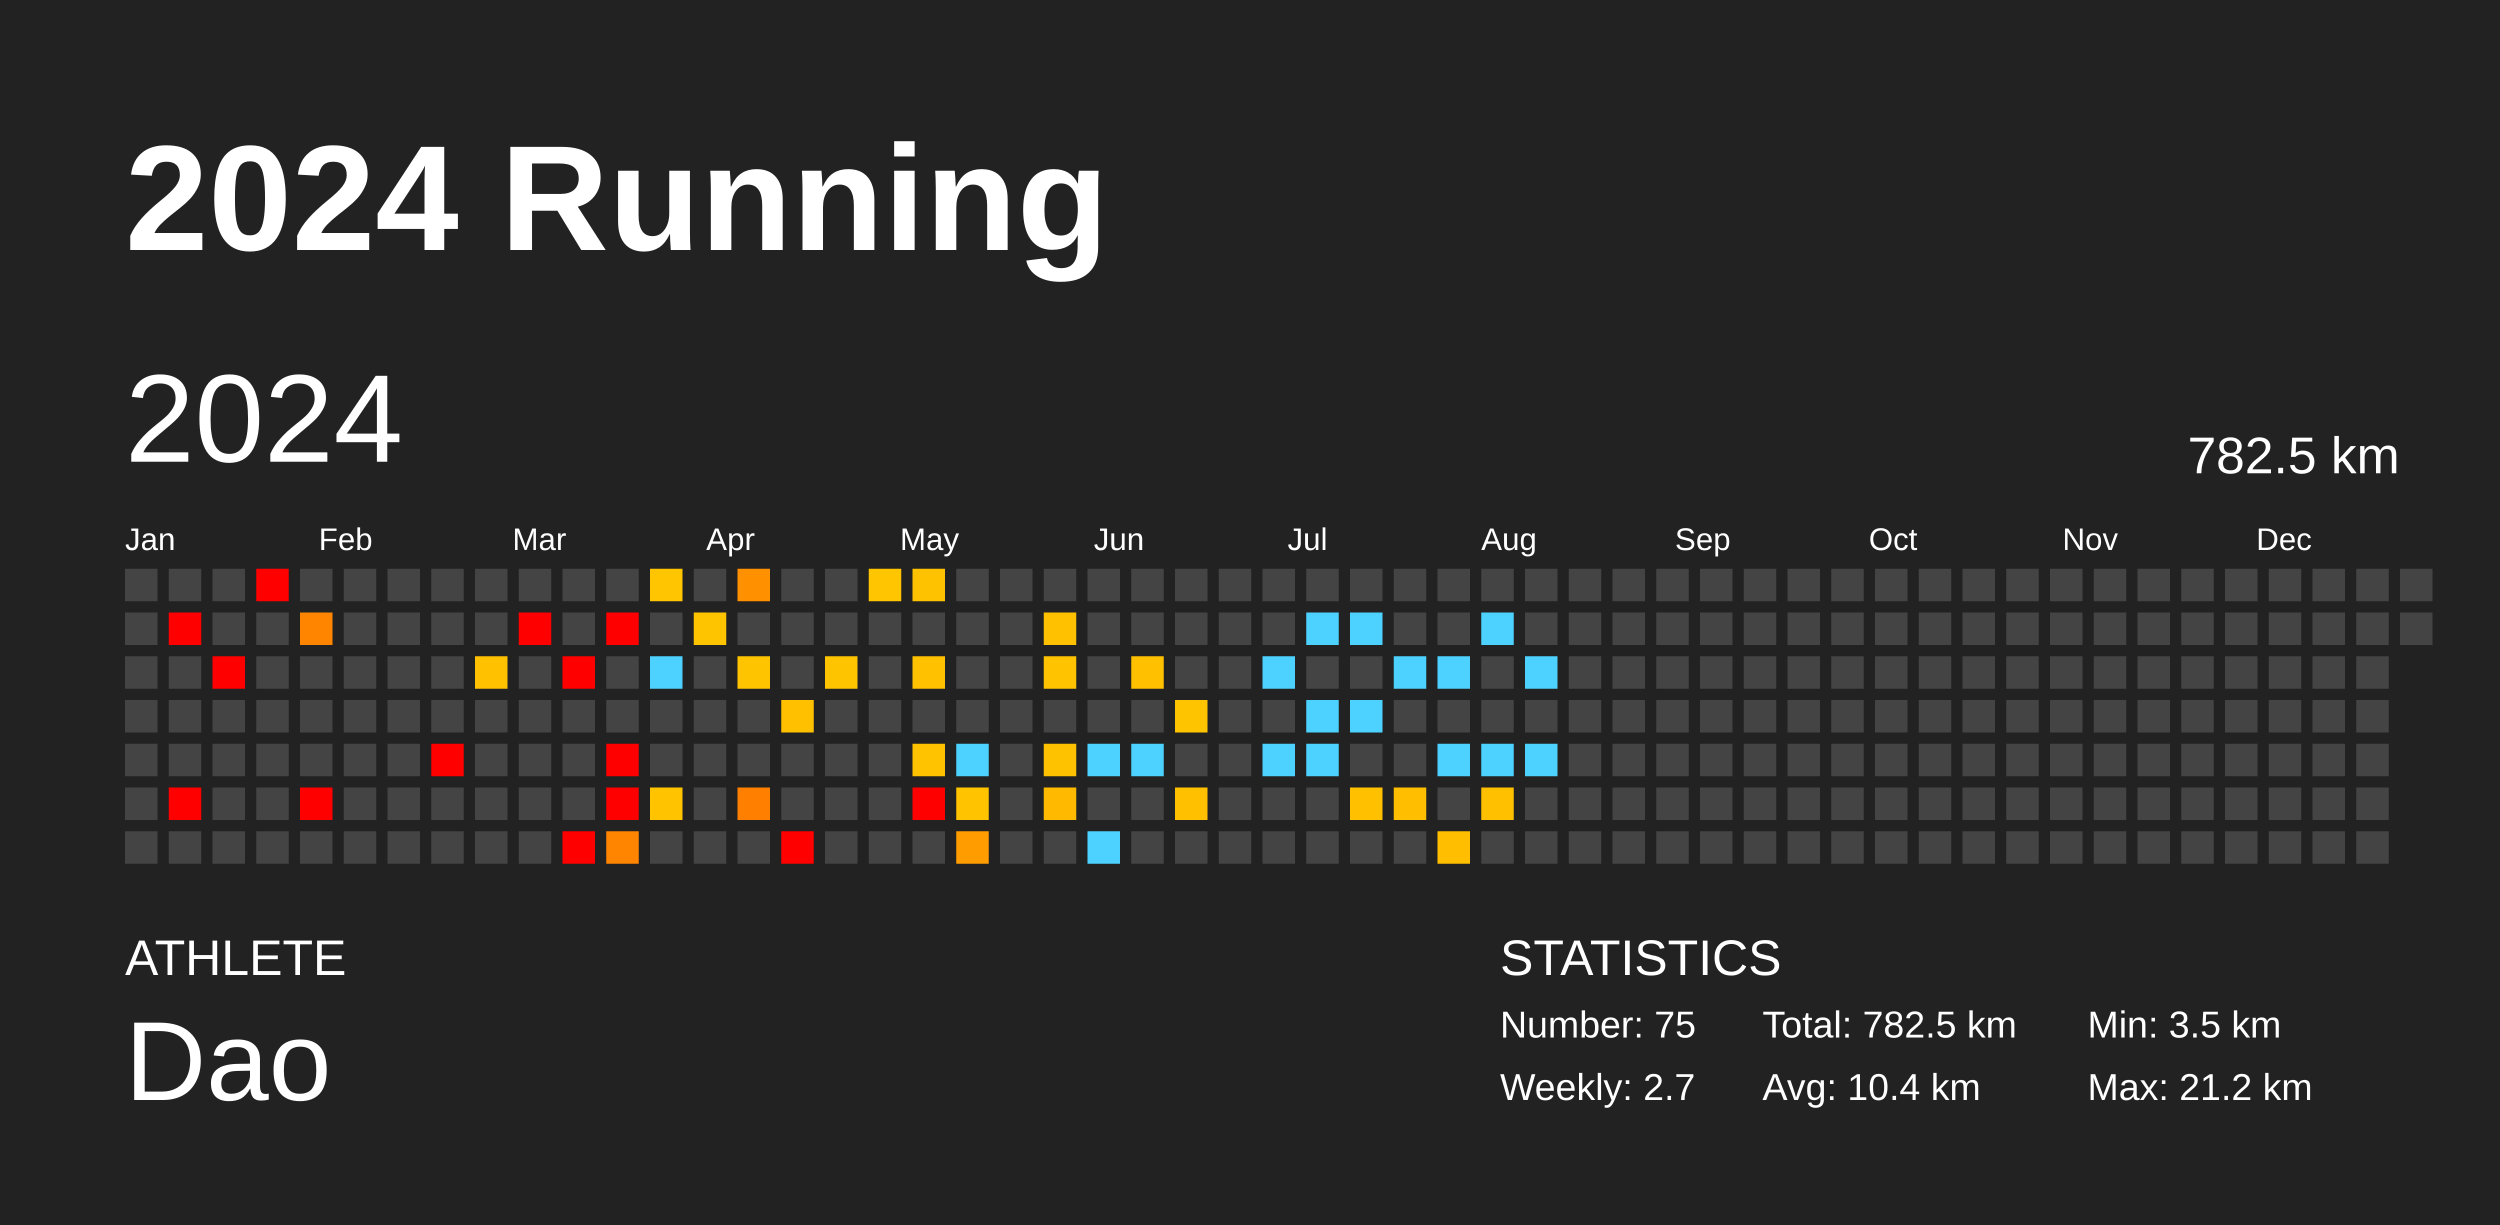
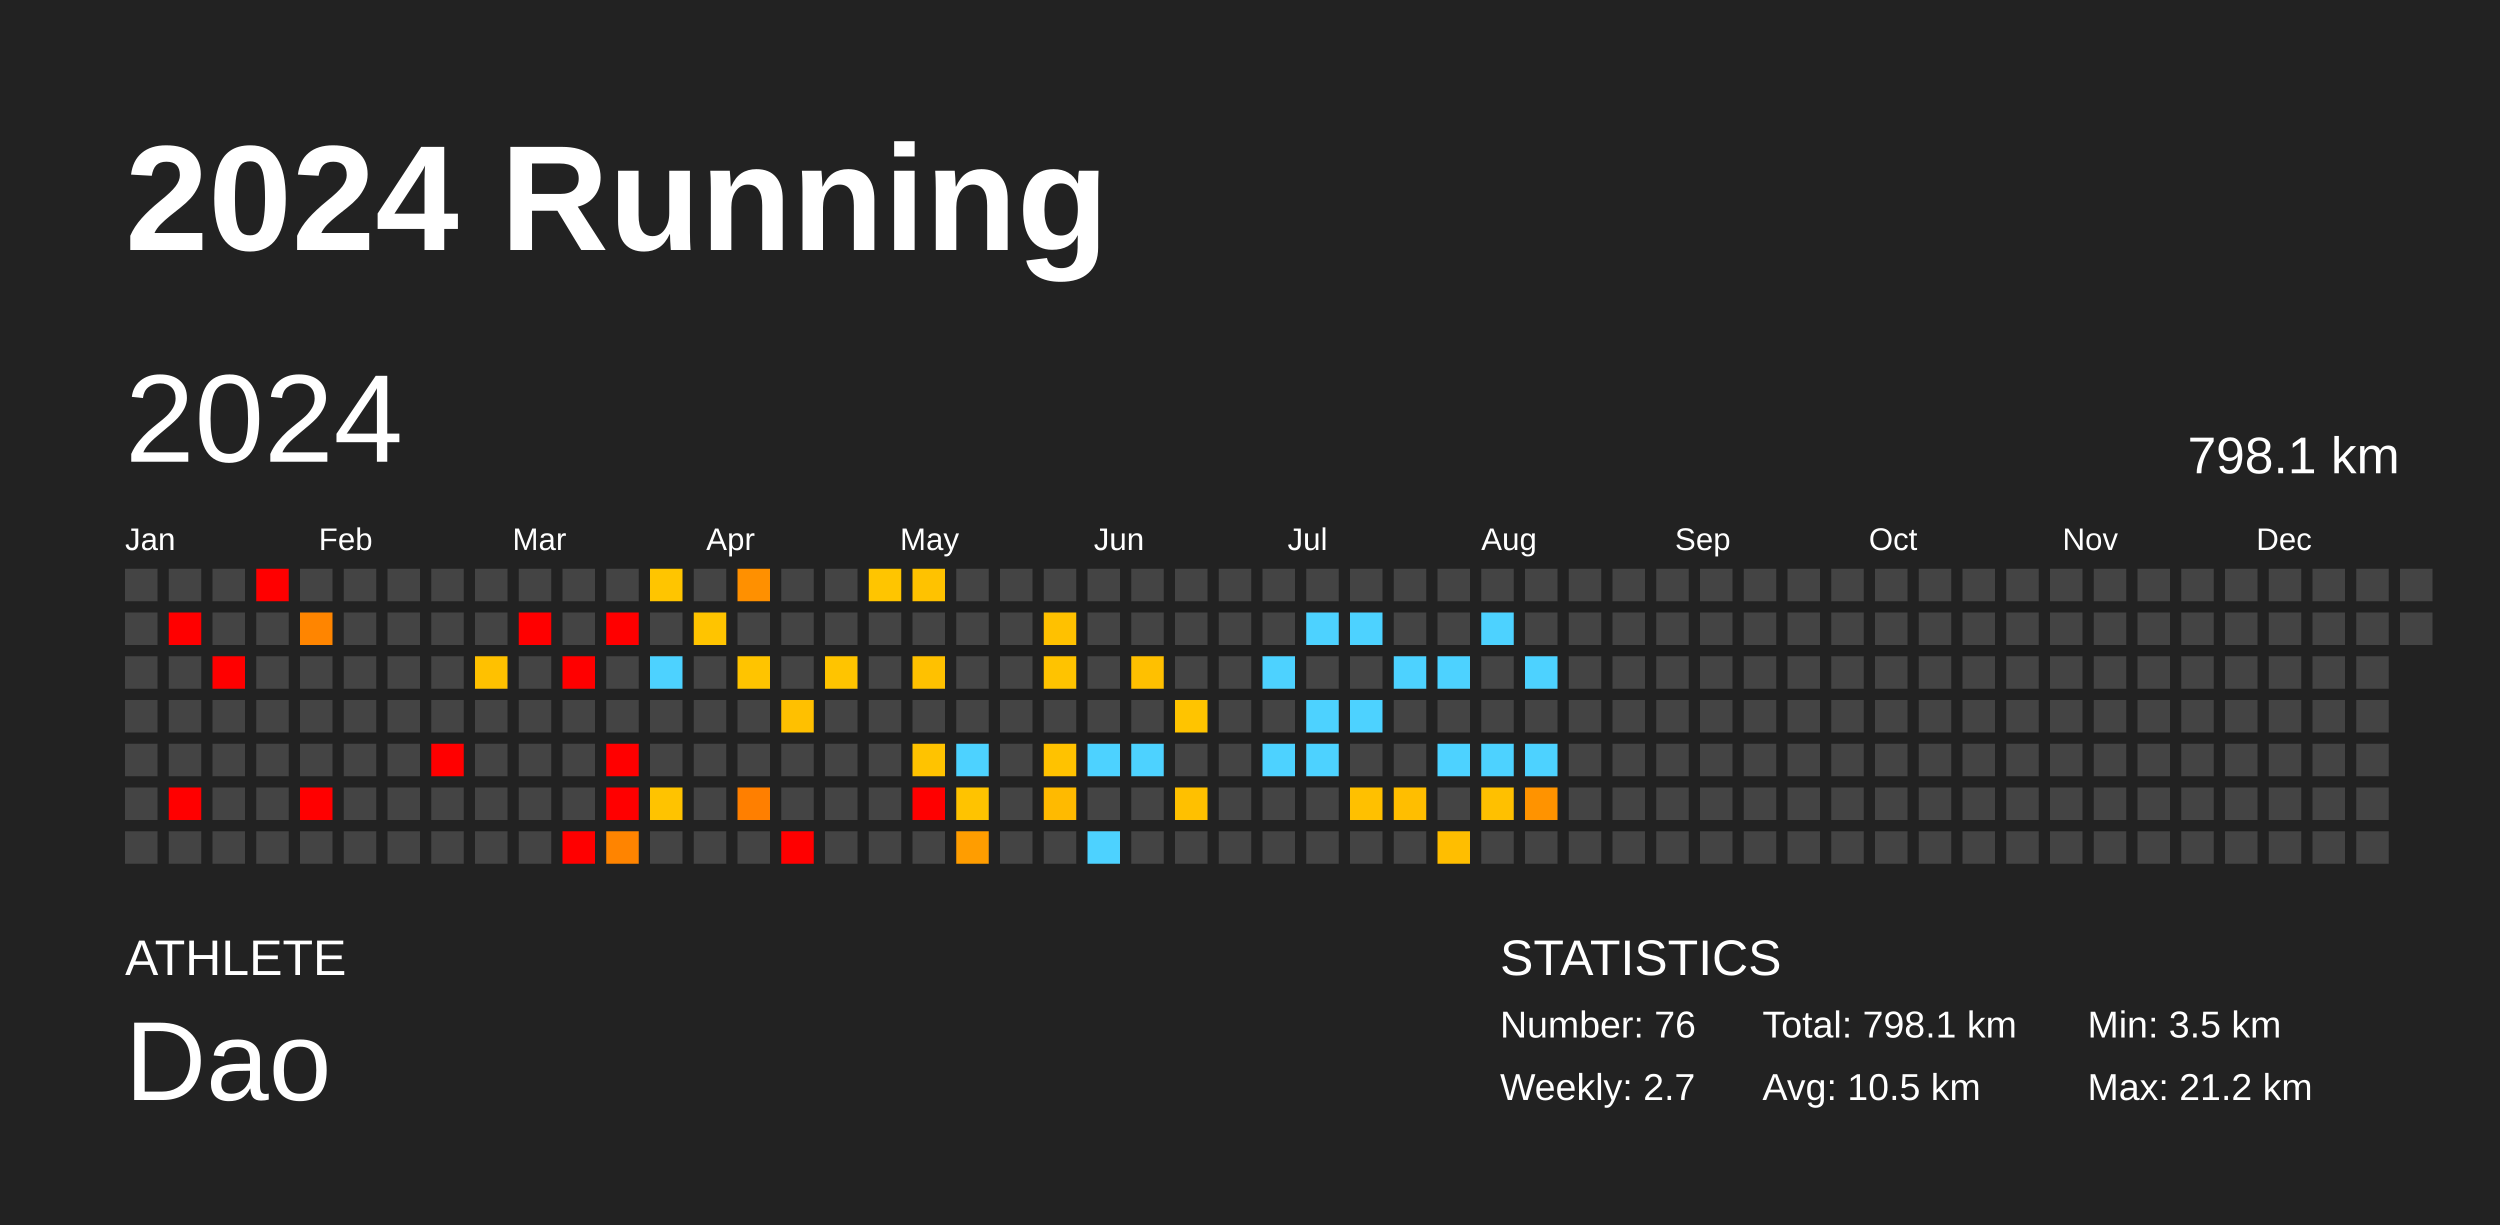
<svg xmlns="http://www.w3.org/2000/svg" baseProfile="full" height="98mm" version="1.1" viewBox="0,0,200,98" width="200mm">
  <defs />
  <rect fill="#222222" height="98" width="200" x="0" y="0" />
  <text fill="#FFFFFF" style="font-size:12px; font-family:Arial; font-weight:bold;" x="10" y="20">2024 Running</text>
  <text fill="#FFFFFF" style="font-size:4px; font-family:Arial" x="10" y="78">ATHLETE</text>
  <text fill="#FFFFFF" style="font-size:9px; font-family:Arial" x="10" y="88">Dao</text>
  <text fill="#FFFFFF" style="font-size:4px; font-family:Arial" x="120" y="78">STATISTICS</text>
-   <text fill="#FFFFFF" style="font-size:3px; font-family:Arial" x="120" y="83">Number: 75</text>
+   <text fill="#FFFFFF" style="font-size:3px; font-family:Arial" x="120" y="83">Number: 76</text>
  <text fill="#FFFFFF" style="font-size:3px; font-family:Arial" x="120" y="88">Weekly: 2.7</text>
-   <text fill="#FFFFFF" style="font-size:3px; font-family:Arial" x="141" y="83">Total: 782.5 km</text>
-   <text fill="#FFFFFF" style="font-size:3px; font-family:Arial" x="141" y="88">Avg: 10.4 km</text>
+   <text fill="#FFFFFF" style="font-size:3px; font-family:Arial" x="141" y="83">Total: 798.1 km</text>
+   <text fill="#FFFFFF" style="font-size:3px; font-family:Arial" x="141" y="88">Avg: 10.5 km</text>
  <text fill="#FFFFFF" style="font-size:3px; font-family:Arial" x="167" y="83">Min: 3.5 km</text>
  <text fill="#FFFFFF" style="font-size:3px; font-family:Arial" x="167" y="88">Max: 21.2 km</text>
  <text dominant-baseline="hanging" fill="#FFFFFF" style="font-size:10.0px; font-family:Arial;" x="10" y="30">2024</text>
-   <text dominant-baseline="hanging" fill="#FFFFFF" style="font-size:4.125px; font-family:Arial;" x="175" y="35">782.5 km</text>
+   <text dominant-baseline="hanging" fill="#FFFFFF" style="font-size:4.125px; font-family:Arial;" x="175" y="35">798.1 km</text>
  <text fill="#FFFFFF" style="font-size:2.5px; font-family:Arial" x="10.0" y="44">Jan</text>
  <text fill="#FFFFFF" style="font-size:2.5px; font-family:Arial" x="25.5" y="44">Feb</text>
  <text fill="#FFFFFF" style="font-size:2.5px; font-family:Arial" x="41.0" y="44">Mar</text>
  <text fill="#FFFFFF" style="font-size:2.5px; font-family:Arial" x="56.5" y="44">Apr</text>
  <text fill="#FFFFFF" style="font-size:2.5px; font-family:Arial" x="72.0" y="44">May</text>
  <text fill="#FFFFFF" style="font-size:2.5px; font-family:Arial" x="87.5" y="44">Jun</text>
  <text fill="#FFFFFF" style="font-size:2.5px; font-family:Arial" x="103.0" y="44">Jul</text>
  <text fill="#FFFFFF" style="font-size:2.5px; font-family:Arial" x="118.5" y="44">Aug</text>
  <text fill="#FFFFFF" style="font-size:2.5px; font-family:Arial" x="134.0" y="44">Sep</text>
  <text fill="#FFFFFF" style="font-size:2.5px; font-family:Arial" x="149.5" y="44">Oct</text>
  <text fill="#FFFFFF" style="font-size:2.5px; font-family:Arial" x="165.0" y="44">Nov</text>
  <text fill="#FFFFFF" style="font-size:2.5px; font-family:Arial" x="180.5" y="44">Dec</text>
  <rect fill="#444444" height="2.6" width="2.6" x="10.0" y="45.5" />
  <rect fill="#444444" height="2.6" width="2.6" x="10.0" y="49.0" />
  <rect fill="#444444" height="2.6" width="2.6" x="10.0" y="52.5" />
  <rect fill="#444444" height="2.6" width="2.6" x="10.0" y="56.0" />
  <rect fill="#444444" height="2.6" width="2.6" x="10.0" y="59.5" />
  <rect fill="#444444" height="2.6" width="2.6" x="10.0" y="63.0" />
  <rect fill="#444444" height="2.6" width="2.6" x="10.0" y="66.5" />
  <rect fill="#444444" height="2.6" width="2.6" x="13.5" y="45.5" />
  <rect fill="red" height="2.6" width="2.6" x="13.5" y="49.0" />
  <rect fill="#444444" height="2.6" width="2.6" x="13.5" y="52.5" />
  <rect fill="#444444" height="2.6" width="2.6" x="13.5" y="56.0" />
  <rect fill="#444444" height="2.6" width="2.6" x="13.5" y="59.5" />
  <rect fill="red" height="2.6" width="2.6" x="13.5" y="63.0" />
  <rect fill="#444444" height="2.6" width="2.6" x="13.5" y="66.5" />
  <rect fill="#444444" height="2.6" width="2.6" x="17.0" y="45.5" />
  <rect fill="#444444" height="2.6" width="2.6" x="17.0" y="49.0" />
  <rect fill="red" height="2.6" width="2.6" x="17.0" y="52.5" />
  <rect fill="#444444" height="2.6" width="2.6" x="17.0" y="56.0" />
  <rect fill="#444444" height="2.6" width="2.6" x="17.0" y="59.5" />
  <rect fill="#444444" height="2.6" width="2.6" x="17.0" y="63.0" />
  <rect fill="#444444" height="2.6" width="2.6" x="17.0" y="66.5" />
  <rect fill="red" height="2.6" width="2.6" x="20.5" y="45.5" />
  <rect fill="#444444" height="2.6" width="2.6" x="20.5" y="49.0" />
  <rect fill="#444444" height="2.6" width="2.6" x="20.5" y="52.5" />
  <rect fill="#444444" height="2.6" width="2.6" x="20.5" y="56.0" />
  <rect fill="#444444" height="2.6" width="2.6" x="20.5" y="59.5" />
  <rect fill="#444444" height="2.6" width="2.6" x="20.5" y="63.0" />
  <rect fill="#444444" height="2.6" width="2.6" x="20.5" y="66.5" />
  <rect fill="#444444" height="2.6" width="2.6" x="24.0" y="45.5" />
  <rect fill="#ff8500" height="2.6" width="2.6" x="24.0" y="49.0" />
  <rect fill="#444444" height="2.6" width="2.6" x="24.0" y="52.5" />
  <rect fill="#444444" height="2.6" width="2.6" x="24.0" y="56.0" />
  <rect fill="#444444" height="2.6" width="2.6" x="24.0" y="59.5" />
  <rect fill="red" height="2.6" width="2.6" x="24.0" y="63.0" />
  <rect fill="#444444" height="2.6" width="2.6" x="24.0" y="66.5" />
  <rect fill="#444444" height="2.6" width="2.6" x="27.5" y="45.5" />
  <rect fill="#444444" height="2.6" width="2.6" x="27.5" y="49.0" />
  <rect fill="#444444" height="2.6" width="2.6" x="27.5" y="52.5" />
  <rect fill="#444444" height="2.6" width="2.6" x="27.5" y="56.0" />
  <rect fill="#444444" height="2.6" width="2.6" x="27.5" y="59.5" />
  <rect fill="#444444" height="2.6" width="2.6" x="27.5" y="63.0" />
  <rect fill="#444444" height="2.6" width="2.6" x="27.5" y="66.5" />
  <rect fill="#444444" height="2.6" width="2.6" x="31.0" y="45.5" />
  <rect fill="#444444" height="2.6" width="2.6" x="31.0" y="49.0" />
  <rect fill="#444444" height="2.6" width="2.6" x="31.0" y="52.5" />
  <rect fill="#444444" height="2.6" width="2.6" x="31.0" y="56.0" />
  <rect fill="#444444" height="2.6" width="2.6" x="31.0" y="59.5" />
  <rect fill="#444444" height="2.6" width="2.6" x="31.0" y="63.0" />
  <rect fill="#444444" height="2.6" width="2.6" x="31.0" y="66.5" />
  <rect fill="#444444" height="2.6" width="2.6" x="34.5" y="45.5" />
  <rect fill="#444444" height="2.6" width="2.6" x="34.5" y="49.0" />
  <rect fill="#444444" height="2.6" width="2.6" x="34.5" y="52.5" />
  <rect fill="#444444" height="2.6" width="2.6" x="34.5" y="56.0" />
  <rect fill="red" height="2.6" width="2.6" x="34.5" y="59.5" />
  <rect fill="#444444" height="2.6" width="2.6" x="34.5" y="63.0" />
  <rect fill="#444444" height="2.6" width="2.6" x="34.5" y="66.5" />
  <rect fill="#444444" height="2.6" width="2.6" x="38.0" y="45.5" />
  <rect fill="#444444" height="2.6" width="2.6" x="38.0" y="49.0" />
  <rect fill="#ffc100" height="2.6" width="2.6" x="38.0" y="52.5" />
  <rect fill="#444444" height="2.6" width="2.6" x="38.0" y="56.0" />
  <rect fill="#444444" height="2.6" width="2.6" x="38.0" y="59.5" />
  <rect fill="#444444" height="2.6" width="2.6" x="38.0" y="63.0" />
  <rect fill="#444444" height="2.6" width="2.6" x="38.0" y="66.5" />
  <rect fill="#444444" height="2.6" width="2.6" x="41.5" y="45.5" />
  <rect fill="red" height="2.6" width="2.6" x="41.5" y="49.0" />
  <rect fill="#444444" height="2.6" width="2.6" x="41.5" y="52.5" />
  <rect fill="#444444" height="2.6" width="2.6" x="41.5" y="56.0" />
  <rect fill="#444444" height="2.6" width="2.6" x="41.5" y="59.5" />
  <rect fill="#444444" height="2.6" width="2.6" x="41.5" y="63.0" />
  <rect fill="#444444" height="2.6" width="2.6" x="41.5" y="66.5" />
  <rect fill="#444444" height="2.6" width="2.6" x="45.0" y="45.5" />
  <rect fill="#444444" height="2.6" width="2.6" x="45.0" y="49.0" />
  <rect fill="red" height="2.6" width="2.6" x="45.0" y="52.5" />
  <rect fill="#444444" height="2.6" width="2.6" x="45.0" y="56.0" />
  <rect fill="#444444" height="2.6" width="2.6" x="45.0" y="59.5" />
  <rect fill="#444444" height="2.6" width="2.6" x="45.0" y="63.0" />
  <rect fill="red" height="2.6" width="2.6" x="45.0" y="66.5" />
  <rect fill="#444444" height="2.6" width="2.6" x="48.5" y="45.5" />
  <rect fill="red" height="2.6" width="2.6" x="48.5" y="49.0" />
  <rect fill="#444444" height="2.6" width="2.6" x="48.5" y="52.5" />
  <rect fill="#444444" height="2.6" width="2.6" x="48.5" y="56.0" />
  <rect fill="red" height="2.6" width="2.6" x="48.5" y="59.5" />
  <rect fill="red" height="2.6" width="2.6" x="48.5" y="63.0" />
  <rect fill="#ff8400" height="2.6" width="2.6" x="48.5" y="66.5" />
  <rect fill="#ffc500" height="2.6" width="2.6" x="52.0" y="45.5" />
  <rect fill="#444444" height="2.6" width="2.6" x="52.0" y="49.0" />
  <rect fill="#4dd2ff" height="2.6" width="2.6" x="52.0" y="52.5" />
  <rect fill="#444444" height="2.6" width="2.6" x="52.0" y="56.0" />
  <rect fill="#444444" height="2.6" width="2.6" x="52.0" y="59.5" />
  <rect fill="#ffc300" height="2.6" width="2.6" x="52.0" y="63.0" />
  <rect fill="#444444" height="2.6" width="2.6" x="52.0" y="66.5" />
  <rect fill="#444444" height="2.6" width="2.6" x="55.5" y="45.5" />
  <rect fill="#ffc400" height="2.6" width="2.6" x="55.5" y="49.0" />
  <rect fill="#444444" height="2.6" width="2.6" x="55.5" y="52.5" />
  <rect fill="#444444" height="2.6" width="2.6" x="55.5" y="56.0" />
  <rect fill="#444444" height="2.6" width="2.6" x="55.5" y="59.5" />
  <rect fill="#444444" height="2.6" width="2.6" x="55.5" y="63.0" />
  <rect fill="#444444" height="2.6" width="2.6" x="55.5" y="66.5" />
  <rect fill="#ff9000" height="2.6" width="2.6" x="59.0" y="45.5" />
  <rect fill="#444444" height="2.6" width="2.6" x="59.0" y="49.0" />
  <rect fill="#ffc400" height="2.6" width="2.6" x="59.0" y="52.5" />
  <rect fill="#444444" height="2.6" width="2.6" x="59.0" y="56.0" />
  <rect fill="#444444" height="2.6" width="2.6" x="59.0" y="59.5" />
  <rect fill="#ff7f00" height="2.6" width="2.6" x="59.0" y="63.0" />
  <rect fill="#444444" height="2.6" width="2.6" x="59.0" y="66.5" />
  <rect fill="#444444" height="2.6" width="2.6" x="62.5" y="45.5" />
  <rect fill="#444444" height="2.6" width="2.6" x="62.5" y="49.0" />
  <rect fill="#444444" height="2.6" width="2.6" x="62.5" y="52.5" />
  <rect fill="#ffc000" height="2.6" width="2.6" x="62.5" y="56.0" />
  <rect fill="#444444" height="2.6" width="2.6" x="62.5" y="59.5" />
  <rect fill="#444444" height="2.6" width="2.6" x="62.5" y="63.0" />
  <rect fill="red" height="2.6" width="2.6" x="62.5" y="66.5" />
  <rect fill="#444444" height="2.6" width="2.6" x="66.0" y="45.5" />
  <rect fill="#444444" height="2.6" width="2.6" x="66.0" y="49.0" />
  <rect fill="#ffc400" height="2.6" width="2.6" x="66.0" y="52.5" />
  <rect fill="#444444" height="2.6" width="2.6" x="66.0" y="56.0" />
  <rect fill="#444444" height="2.6" width="2.6" x="66.0" y="59.5" />
  <rect fill="#444444" height="2.6" width="2.6" x="66.0" y="63.0" />
  <rect fill="#444444" height="2.6" width="2.6" x="66.0" y="66.5" />
  <rect fill="#ffc500" height="2.6" width="2.6" x="69.5" y="45.5" />
  <rect fill="#444444" height="2.6" width="2.6" x="69.5" y="49.0" />
  <rect fill="#444444" height="2.6" width="2.6" x="69.5" y="52.5" />
  <rect fill="#444444" height="2.6" width="2.6" x="69.5" y="56.0" />
  <rect fill="#444444" height="2.6" width="2.6" x="69.5" y="59.5" />
  <rect fill="#444444" height="2.6" width="2.6" x="69.5" y="63.0" />
  <rect fill="#444444" height="2.6" width="2.6" x="69.5" y="66.5" />
  <rect fill="#ffc200" height="2.6" width="2.6" x="73.0" y="45.5" />
  <rect fill="#444444" height="2.6" width="2.6" x="73.0" y="49.0" />
  <rect fill="#ffc100" height="2.6" width="2.6" x="73.0" y="52.5" />
  <rect fill="#444444" height="2.6" width="2.6" x="73.0" y="56.0" />
  <rect fill="#ffc300" height="2.6" width="2.6" x="73.0" y="59.5" />
  <rect fill="red" height="2.6" width="2.6" x="73.0" y="63.0" />
  <rect fill="#444444" height="2.6" width="2.6" x="73.0" y="66.5" />
  <rect fill="#444444" height="2.6" width="2.6" x="76.5" y="45.5" />
  <rect fill="#444444" height="2.6" width="2.6" x="76.5" y="49.0" />
  <rect fill="#444444" height="2.6" width="2.6" x="76.5" y="52.5" />
  <rect fill="#444444" height="2.6" width="2.6" x="76.5" y="56.0" />
  <rect fill="#4dd2ff" height="2.6" width="2.6" x="76.5" y="59.5" />
  <rect fill="#ffc300" height="2.6" width="2.6" x="76.5" y="63.0" />
  <rect fill="#ff9d00" height="2.6" width="2.6" x="76.5" y="66.5" />
  <rect fill="#444444" height="2.6" width="2.6" x="80.0" y="45.5" />
  <rect fill="#444444" height="2.6" width="2.6" x="80.0" y="49.0" />
  <rect fill="#444444" height="2.6" width="2.6" x="80.0" y="52.5" />
  <rect fill="#444444" height="2.6" width="2.6" x="80.0" y="56.0" />
  <rect fill="#444444" height="2.6" width="2.6" x="80.0" y="59.5" />
  <rect fill="#444444" height="2.6" width="2.6" x="80.0" y="63.0" />
  <rect fill="#444444" height="2.6" width="2.6" x="80.0" y="66.5" />
  <rect fill="#444444" height="2.6" width="2.6" x="83.5" y="45.5" />
  <rect fill="#ffc100" height="2.6" width="2.6" x="83.5" y="49.0" />
  <rect fill="#ffc300" height="2.6" width="2.6" x="83.5" y="52.5" />
  <rect fill="#444444" height="2.6" width="2.6" x="83.5" y="56.0" />
  <rect fill="#ffc200" height="2.6" width="2.6" x="83.5" y="59.5" />
  <rect fill="#ffba00" height="2.6" width="2.6" x="83.5" y="63.0" />
  <rect fill="#444444" height="2.6" width="2.6" x="83.5" y="66.5" />
  <rect fill="#444444" height="2.6" width="2.6" x="87.0" y="45.5" />
  <rect fill="#444444" height="2.6" width="2.6" x="87.0" y="49.0" />
  <rect fill="#444444" height="2.6" width="2.6" x="87.0" y="52.5" />
  <rect fill="#444444" height="2.6" width="2.6" x="87.0" y="56.0" />
  <rect fill="#4dd2ff" height="2.6" width="2.6" x="87.0" y="59.5" />
  <rect fill="#444444" height="2.6" width="2.6" x="87.0" y="63.0" />
  <rect fill="#4dd2ff" height="2.6" width="2.6" x="87.0" y="66.5" />
  <rect fill="#444444" height="2.6" width="2.6" x="90.5" y="45.5" />
  <rect fill="#444444" height="2.6" width="2.6" x="90.5" y="49.0" />
  <rect fill="#ffc000" height="2.6" width="2.6" x="90.5" y="52.5" />
  <rect fill="#444444" height="2.6" width="2.6" x="90.5" y="56.0" />
  <rect fill="#4dd2ff" height="2.6" width="2.6" x="90.5" y="59.5" />
  <rect fill="#444444" height="2.6" width="2.6" x="90.5" y="63.0" />
  <rect fill="#444444" height="2.6" width="2.6" x="90.5" y="66.5" />
  <rect fill="#444444" height="2.6" width="2.6" x="94.0" y="45.5" />
  <rect fill="#444444" height="2.6" width="2.6" x="94.0" y="49.0" />
  <rect fill="#444444" height="2.6" width="2.6" x="94.0" y="52.5" />
  <rect fill="#ffc400" height="2.6" width="2.6" x="94.0" y="56.0" />
  <rect fill="#444444" height="2.6" width="2.6" x="94.0" y="59.5" />
  <rect fill="#ffc000" height="2.6" width="2.6" x="94.0" y="63.0" />
  <rect fill="#444444" height="2.6" width="2.6" x="94.0" y="66.5" />
  <rect fill="#444444" height="2.6" width="2.6" x="97.5" y="45.5" />
  <rect fill="#444444" height="2.6" width="2.6" x="97.5" y="49.0" />
  <rect fill="#444444" height="2.6" width="2.6" x="97.5" y="52.5" />
  <rect fill="#444444" height="2.6" width="2.6" x="97.5" y="56.0" />
  <rect fill="#444444" height="2.6" width="2.6" x="97.5" y="59.5" />
  <rect fill="#444444" height="2.6" width="2.6" x="97.5" y="63.0" />
  <rect fill="#444444" height="2.6" width="2.6" x="97.5" y="66.5" />
  <rect fill="#444444" height="2.6" width="2.6" x="101.0" y="45.5" />
  <rect fill="#444444" height="2.6" width="2.6" x="101.0" y="49.0" />
  <rect fill="#4dd2ff" height="2.6" width="2.6" x="101.0" y="52.5" />
  <rect fill="#444444" height="2.6" width="2.6" x="101.0" y="56.0" />
  <rect fill="#4dd2ff" height="2.6" width="2.6" x="101.0" y="59.5" />
  <rect fill="#444444" height="2.6" width="2.6" x="101.0" y="63.0" />
  <rect fill="#444444" height="2.6" width="2.6" x="101.0" y="66.5" />
  <rect fill="#444444" height="2.6" width="2.6" x="104.5" y="45.5" />
  <rect fill="#4dd2ff" height="2.6" width="2.6" x="104.5" y="49.0" />
  <rect fill="#444444" height="2.6" width="2.6" x="104.5" y="52.5" />
  <rect fill="#4dd2ff" height="2.6" width="2.6" x="104.5" y="56.0" />
  <rect fill="#4dd2ff" height="2.6" width="2.6" x="104.5" y="59.5" />
  <rect fill="#444444" height="2.6" width="2.6" x="104.5" y="63.0" />
  <rect fill="#444444" height="2.6" width="2.6" x="104.5" y="66.5" />
  <rect fill="#444444" height="2.6" width="2.6" x="108.0" y="45.5" />
  <rect fill="#4dd2ff" height="2.6" width="2.6" x="108.0" y="49.0" />
  <rect fill="#444444" height="2.6" width="2.6" x="108.0" y="52.5" />
  <rect fill="#4dd2ff" height="2.6" width="2.6" x="108.0" y="56.0" />
  <rect fill="#444444" height="2.6" width="2.6" x="108.0" y="59.5" />
  <rect fill="#ffc000" height="2.6" width="2.6" x="108.0" y="63.0" />
  <rect fill="#444444" height="2.6" width="2.6" x="108.0" y="66.5" />
  <rect fill="#444444" height="2.6" width="2.6" x="111.5" y="45.5" />
  <rect fill="#444444" height="2.6" width="2.6" x="111.5" y="49.0" />
  <rect fill="#4dd2ff" height="2.6" width="2.6" x="111.5" y="52.5" />
  <rect fill="#444444" height="2.6" width="2.6" x="111.5" y="56.0" />
  <rect fill="#444444" height="2.6" width="2.6" x="111.5" y="59.5" />
  <rect fill="#ffbe00" height="2.6" width="2.6" x="111.5" y="63.0" />
  <rect fill="#444444" height="2.6" width="2.6" x="111.5" y="66.5" />
  <rect fill="#444444" height="2.6" width="2.6" x="115.0" y="45.5" />
  <rect fill="#444444" height="2.6" width="2.6" x="115.0" y="49.0" />
  <rect fill="#4dd2ff" height="2.6" width="2.6" x="115.0" y="52.5" />
  <rect fill="#444444" height="2.6" width="2.6" x="115.0" y="56.0" />
  <rect fill="#4dd2ff" height="2.6" width="2.6" x="115.0" y="59.5" />
  <rect fill="#444444" height="2.6" width="2.6" x="115.0" y="63.0" />
  <rect fill="#ffbe00" height="2.6" width="2.6" x="115.0" y="66.5" />
  <rect fill="#444444" height="2.6" width="2.6" x="118.5" y="45.5" />
  <rect fill="#4dd2ff" height="2.6" width="2.6" x="118.5" y="49.0" />
  <rect fill="#444444" height="2.6" width="2.6" x="118.5" y="52.5" />
  <rect fill="#444444" height="2.6" width="2.6" x="118.5" y="56.0" />
  <rect fill="#4dd2ff" height="2.6" width="2.6" x="118.5" y="59.5" />
  <rect fill="#ffc000" height="2.6" width="2.6" x="118.5" y="63.0" />
  <rect fill="#444444" height="2.6" width="2.6" x="118.5" y="66.5" />
  <rect fill="#444444" height="2.6" width="2.6" x="122.0" y="45.5" />
  <rect fill="#444444" height="2.6" width="2.6" x="122.0" y="49.0" />
  <rect fill="#4dd2ff" height="2.6" width="2.6" x="122.0" y="52.5" />
  <rect fill="#444444" height="2.6" width="2.6" x="122.0" y="56.0" />
  <rect fill="#4dd2ff" height="2.6" width="2.6" x="122.0" y="59.5" />
-   <rect fill="#444444" height="2.6" width="2.6" x="122.0" y="63.0" />
+   <rect fill="#ff9300" height="2.6" width="2.6" x="122.0" y="63.0" />
  <rect fill="#444444" height="2.6" width="2.6" x="122.0" y="66.5" />
  <rect fill="#444444" height="2.6" width="2.6" x="125.5" y="45.5" />
  <rect fill="#444444" height="2.6" width="2.6" x="125.5" y="49.0" />
  <rect fill="#444444" height="2.6" width="2.6" x="125.5" y="52.5" />
  <rect fill="#444444" height="2.6" width="2.6" x="125.5" y="56.0" />
  <rect fill="#444444" height="2.6" width="2.6" x="125.5" y="59.5" />
  <rect fill="#444444" height="2.6" width="2.6" x="125.5" y="63.0" />
  <rect fill="#444444" height="2.6" width="2.6" x="125.5" y="66.5" />
  <rect fill="#444444" height="2.6" width="2.6" x="129.0" y="45.5" />
  <rect fill="#444444" height="2.6" width="2.6" x="129.0" y="49.0" />
  <rect fill="#444444" height="2.6" width="2.6" x="129.0" y="52.5" />
  <rect fill="#444444" height="2.6" width="2.6" x="129.0" y="56.0" />
  <rect fill="#444444" height="2.6" width="2.6" x="129.0" y="59.5" />
  <rect fill="#444444" height="2.6" width="2.6" x="129.0" y="63.0" />
  <rect fill="#444444" height="2.6" width="2.6" x="129.0" y="66.5" />
  <rect fill="#444444" height="2.6" width="2.6" x="132.5" y="45.5" />
  <rect fill="#444444" height="2.6" width="2.6" x="132.5" y="49.0" />
  <rect fill="#444444" height="2.6" width="2.6" x="132.5" y="52.5" />
  <rect fill="#444444" height="2.6" width="2.6" x="132.5" y="56.0" />
  <rect fill="#444444" height="2.6" width="2.6" x="132.5" y="59.5" />
  <rect fill="#444444" height="2.6" width="2.6" x="132.5" y="63.0" />
  <rect fill="#444444" height="2.6" width="2.6" x="132.5" y="66.5" />
  <rect fill="#444444" height="2.6" width="2.6" x="136.0" y="45.5" />
  <rect fill="#444444" height="2.6" width="2.6" x="136.0" y="49.0" />
  <rect fill="#444444" height="2.6" width="2.6" x="136.0" y="52.5" />
  <rect fill="#444444" height="2.6" width="2.6" x="136.0" y="56.0" />
  <rect fill="#444444" height="2.6" width="2.6" x="136.0" y="59.5" />
  <rect fill="#444444" height="2.6" width="2.6" x="136.0" y="63.0" />
  <rect fill="#444444" height="2.6" width="2.6" x="136.0" y="66.5" />
  <rect fill="#444444" height="2.6" width="2.6" x="139.5" y="45.5" />
  <rect fill="#444444" height="2.6" width="2.6" x="139.5" y="49.0" />
  <rect fill="#444444" height="2.6" width="2.6" x="139.5" y="52.5" />
  <rect fill="#444444" height="2.6" width="2.6" x="139.5" y="56.0" />
  <rect fill="#444444" height="2.6" width="2.6" x="139.5" y="59.5" />
  <rect fill="#444444" height="2.6" width="2.6" x="139.5" y="63.0" />
  <rect fill="#444444" height="2.6" width="2.6" x="139.5" y="66.5" />
  <rect fill="#444444" height="2.6" width="2.6" x="143.0" y="45.5" />
  <rect fill="#444444" height="2.6" width="2.6" x="143.0" y="49.0" />
  <rect fill="#444444" height="2.6" width="2.6" x="143.0" y="52.5" />
  <rect fill="#444444" height="2.6" width="2.6" x="143.0" y="56.0" />
  <rect fill="#444444" height="2.6" width="2.6" x="143.0" y="59.5" />
  <rect fill="#444444" height="2.6" width="2.6" x="143.0" y="63.0" />
  <rect fill="#444444" height="2.6" width="2.6" x="143.0" y="66.5" />
  <rect fill="#444444" height="2.6" width="2.6" x="146.5" y="45.5" />
  <rect fill="#444444" height="2.6" width="2.6" x="146.5" y="49.0" />
  <rect fill="#444444" height="2.6" width="2.6" x="146.5" y="52.5" />
  <rect fill="#444444" height="2.6" width="2.6" x="146.5" y="56.0" />
  <rect fill="#444444" height="2.6" width="2.6" x="146.5" y="59.5" />
  <rect fill="#444444" height="2.6" width="2.6" x="146.5" y="63.0" />
  <rect fill="#444444" height="2.6" width="2.6" x="146.5" y="66.5" />
  <rect fill="#444444" height="2.6" width="2.6" x="150.0" y="45.5" />
  <rect fill="#444444" height="2.6" width="2.6" x="150.0" y="49.0" />
  <rect fill="#444444" height="2.6" width="2.6" x="150.0" y="52.5" />
  <rect fill="#444444" height="2.6" width="2.6" x="150.0" y="56.0" />
  <rect fill="#444444" height="2.6" width="2.6" x="150.0" y="59.5" />
  <rect fill="#444444" height="2.6" width="2.6" x="150.0" y="63.0" />
  <rect fill="#444444" height="2.6" width="2.6" x="150.0" y="66.5" />
  <rect fill="#444444" height="2.6" width="2.6" x="153.5" y="45.5" />
  <rect fill="#444444" height="2.6" width="2.6" x="153.5" y="49.0" />
  <rect fill="#444444" height="2.6" width="2.6" x="153.5" y="52.5" />
  <rect fill="#444444" height="2.6" width="2.6" x="153.5" y="56.0" />
  <rect fill="#444444" height="2.6" width="2.6" x="153.5" y="59.5" />
  <rect fill="#444444" height="2.6" width="2.6" x="153.5" y="63.0" />
  <rect fill="#444444" height="2.6" width="2.6" x="153.5" y="66.5" />
  <rect fill="#444444" height="2.6" width="2.6" x="157.0" y="45.5" />
  <rect fill="#444444" height="2.6" width="2.6" x="157.0" y="49.0" />
  <rect fill="#444444" height="2.6" width="2.6" x="157.0" y="52.5" />
  <rect fill="#444444" height="2.6" width="2.6" x="157.0" y="56.0" />
  <rect fill="#444444" height="2.6" width="2.6" x="157.0" y="59.5" />
  <rect fill="#444444" height="2.6" width="2.6" x="157.0" y="63.0" />
  <rect fill="#444444" height="2.6" width="2.6" x="157.0" y="66.5" />
  <rect fill="#444444" height="2.6" width="2.6" x="160.5" y="45.5" />
  <rect fill="#444444" height="2.6" width="2.6" x="160.5" y="49.0" />
  <rect fill="#444444" height="2.6" width="2.6" x="160.5" y="52.5" />
  <rect fill="#444444" height="2.6" width="2.6" x="160.5" y="56.0" />
  <rect fill="#444444" height="2.6" width="2.6" x="160.5" y="59.5" />
  <rect fill="#444444" height="2.6" width="2.6" x="160.5" y="63.0" />
  <rect fill="#444444" height="2.6" width="2.6" x="160.5" y="66.5" />
  <rect fill="#444444" height="2.6" width="2.6" x="164.0" y="45.5" />
  <rect fill="#444444" height="2.6" width="2.6" x="164.0" y="49.0" />
  <rect fill="#444444" height="2.6" width="2.6" x="164.0" y="52.5" />
  <rect fill="#444444" height="2.6" width="2.6" x="164.0" y="56.0" />
  <rect fill="#444444" height="2.6" width="2.6" x="164.0" y="59.5" />
  <rect fill="#444444" height="2.6" width="2.6" x="164.0" y="63.0" />
  <rect fill="#444444" height="2.6" width="2.6" x="164.0" y="66.5" />
  <rect fill="#444444" height="2.6" width="2.6" x="167.5" y="45.5" />
  <rect fill="#444444" height="2.6" width="2.6" x="167.5" y="49.0" />
  <rect fill="#444444" height="2.6" width="2.6" x="167.5" y="52.5" />
  <rect fill="#444444" height="2.6" width="2.6" x="167.5" y="56.0" />
  <rect fill="#444444" height="2.6" width="2.6" x="167.5" y="59.5" />
  <rect fill="#444444" height="2.6" width="2.6" x="167.5" y="63.0" />
  <rect fill="#444444" height="2.6" width="2.6" x="167.5" y="66.5" />
  <rect fill="#444444" height="2.6" width="2.6" x="171.0" y="45.5" />
  <rect fill="#444444" height="2.6" width="2.6" x="171.0" y="49.0" />
  <rect fill="#444444" height="2.6" width="2.6" x="171.0" y="52.5" />
  <rect fill="#444444" height="2.6" width="2.6" x="171.0" y="56.0" />
  <rect fill="#444444" height="2.6" width="2.6" x="171.0" y="59.5" />
  <rect fill="#444444" height="2.6" width="2.6" x="171.0" y="63.0" />
  <rect fill="#444444" height="2.6" width="2.6" x="171.0" y="66.5" />
  <rect fill="#444444" height="2.6" width="2.6" x="174.5" y="45.5" />
  <rect fill="#444444" height="2.6" width="2.6" x="174.5" y="49.0" />
  <rect fill="#444444" height="2.6" width="2.6" x="174.5" y="52.5" />
  <rect fill="#444444" height="2.6" width="2.6" x="174.5" y="56.0" />
  <rect fill="#444444" height="2.6" width="2.6" x="174.5" y="59.5" />
  <rect fill="#444444" height="2.6" width="2.6" x="174.5" y="63.0" />
  <rect fill="#444444" height="2.6" width="2.6" x="174.5" y="66.5" />
  <rect fill="#444444" height="2.6" width="2.6" x="178.0" y="45.5" />
  <rect fill="#444444" height="2.6" width="2.6" x="178.0" y="49.0" />
  <rect fill="#444444" height="2.6" width="2.6" x="178.0" y="52.5" />
  <rect fill="#444444" height="2.6" width="2.6" x="178.0" y="56.0" />
  <rect fill="#444444" height="2.6" width="2.6" x="178.0" y="59.5" />
  <rect fill="#444444" height="2.6" width="2.6" x="178.0" y="63.0" />
  <rect fill="#444444" height="2.6" width="2.6" x="178.0" y="66.5" />
  <rect fill="#444444" height="2.6" width="2.6" x="181.5" y="45.5" />
  <rect fill="#444444" height="2.6" width="2.6" x="181.5" y="49.0" />
  <rect fill="#444444" height="2.6" width="2.6" x="181.5" y="52.5" />
  <rect fill="#444444" height="2.6" width="2.6" x="181.5" y="56.0" />
  <rect fill="#444444" height="2.6" width="2.6" x="181.5" y="59.5" />
  <rect fill="#444444" height="2.6" width="2.6" x="181.5" y="63.0" />
  <rect fill="#444444" height="2.6" width="2.6" x="181.5" y="66.5" />
  <rect fill="#444444" height="2.6" width="2.6" x="185.0" y="45.5" />
  <rect fill="#444444" height="2.6" width="2.6" x="185.0" y="49.0" />
  <rect fill="#444444" height="2.6" width="2.6" x="185.0" y="52.5" />
  <rect fill="#444444" height="2.6" width="2.6" x="185.0" y="56.0" />
  <rect fill="#444444" height="2.6" width="2.6" x="185.0" y="59.5" />
  <rect fill="#444444" height="2.6" width="2.6" x="185.0" y="63.0" />
  <rect fill="#444444" height="2.6" width="2.6" x="185.0" y="66.5" />
  <rect fill="#444444" height="2.6" width="2.6" x="188.5" y="45.5" />
  <rect fill="#444444" height="2.6" width="2.6" x="188.5" y="49.0" />
  <rect fill="#444444" height="2.6" width="2.6" x="188.5" y="52.5" />
  <rect fill="#444444" height="2.6" width="2.6" x="188.5" y="56.0" />
  <rect fill="#444444" height="2.6" width="2.6" x="188.5" y="59.5" />
  <rect fill="#444444" height="2.6" width="2.6" x="188.5" y="63.0" />
  <rect fill="#444444" height="2.6" width="2.6" x="188.5" y="66.5" />
  <rect fill="#444444" height="2.6" width="2.6" x="192.0" y="45.5" />
  <rect fill="#444444" height="2.6" width="2.6" x="192.0" y="49.0" />
</svg>
